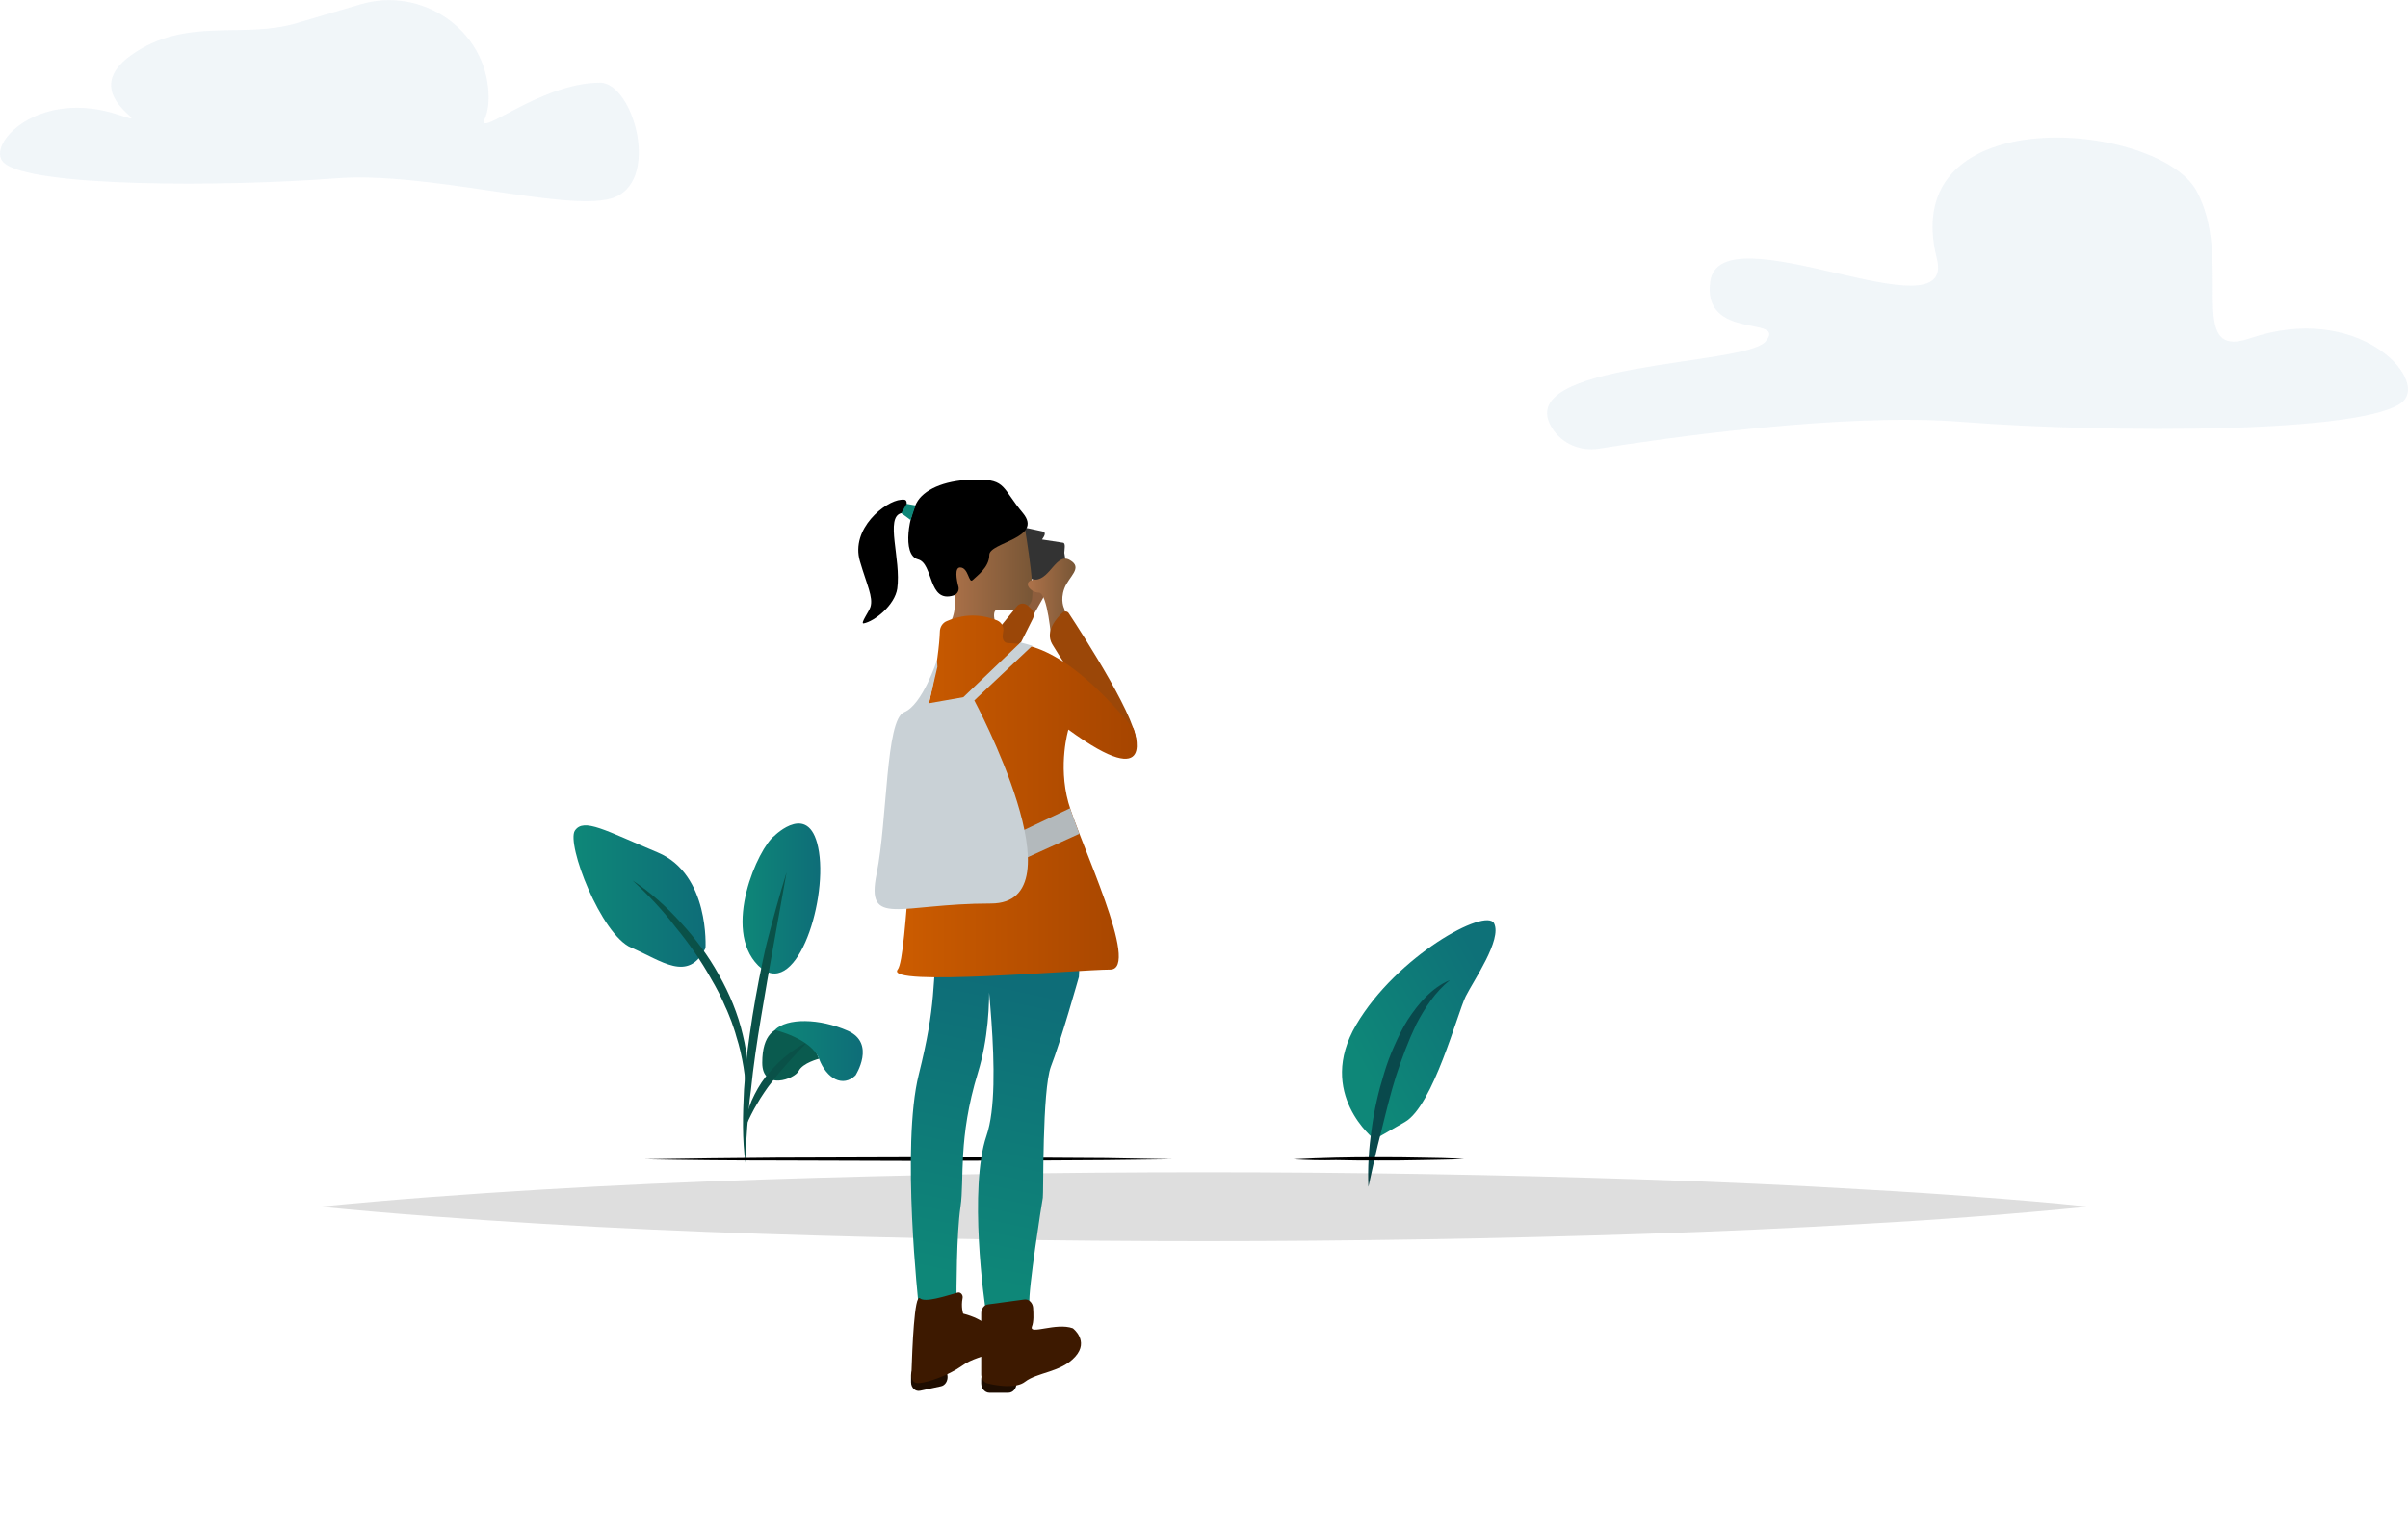
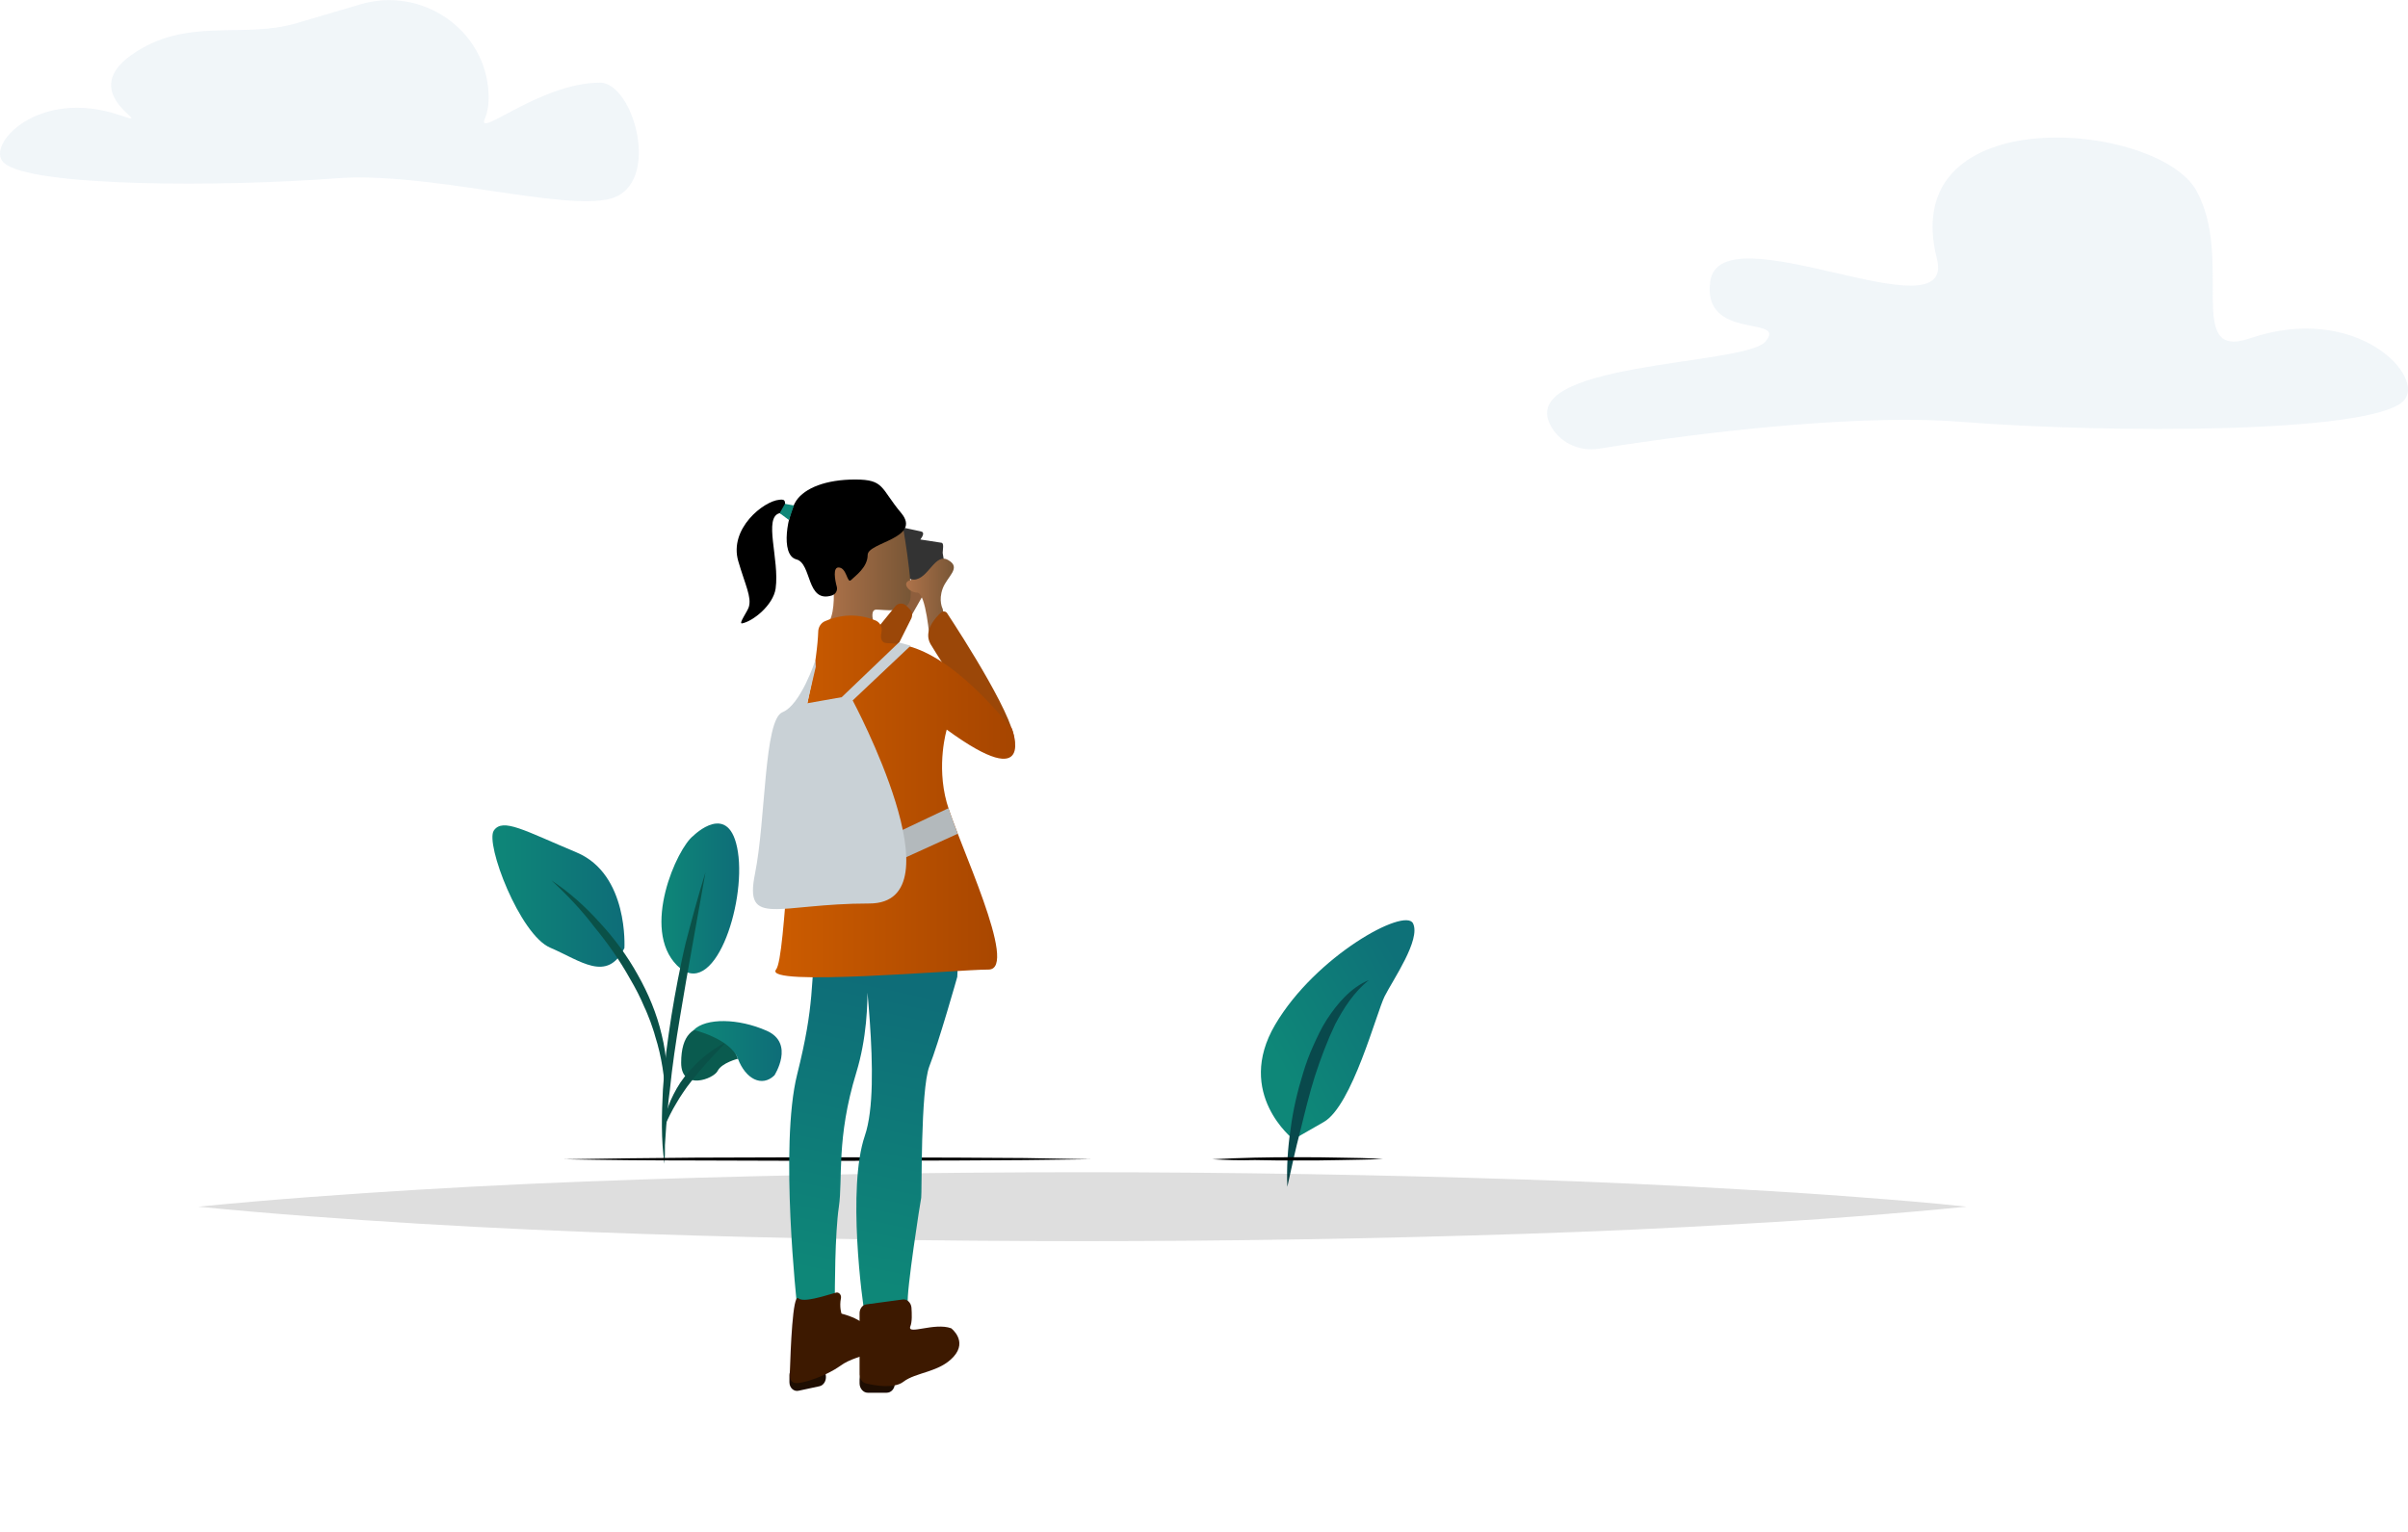
<svg xmlns="http://www.w3.org/2000/svg" version="1.1" x="0px" y="0px" viewBox="0 0 593.9 377.8" enable-background="new 0 0 593.9 377.8" xml:space="preserve">
-   <g id="Capa_1">
-     <g>
+   <g>
+     <g style="transform: translateX(-20px);">
      <linearGradient id="SVGID_1_" gradientUnits="userSpaceOnUse" x1="141.523" y1="221.109" x2="174.043" y2="221.109">
        <stop offset="0" style="stop-color:#0E8778" />
        <stop offset="1" style="stop-color:#0E6D78" />
      </linearGradient>
      <path fill="url(#SVGID_1_)" d="M174,233.9c0,0,1.1-18.2-11.8-23.6c-12.9-5.4-18.2-8.6-20.4-5.4s6.4,25.7,13.9,28.9    S169.7,242.5,174,233.9z" />
      <linearGradient id="SVGID_2_" gradientUnits="userSpaceOnUse" x1="183.157" y1="221.689" x2="202.333" y2="221.689">
        <stop offset="0" style="stop-color:#0E8778" />
        <stop offset="1" style="stop-color:#0E6D78" />
      </linearGradient>
      <path fill="url(#SVGID_2_)" d="M191,206.2c0,0,9-9,11,4s-6,37-15,28S187,209.2,191,206.2z" />
      <path fill="#0A5B4F" d="M202,261.2c0,0-4,1-5,3s-9,5-9-2s3-9,7-9S202,261.2,202,261.2z" />
      <g>
        <path fill="#0A5148" d="M194,215.2l-3.2,17.9c-1.1,6-2.1,11.9-3.1,17.9c-1,6-1.9,12-2.5,18c-0.2,1.5-0.4,3-0.5,4.5     c-0.1,1.5-0.3,3-0.4,4.5c-0.1,1.5-0.2,3-0.3,4.5c0,1.5,0,3-0.1,4.6c-0.9-6-0.7-12.2-0.4-18.3c0.2-3.1,0.5-6.1,0.8-9.1     c0.4-3,0.8-6,1.3-9.1c0.5-3,1-6,1.6-9c0.6-3,1.2-6,1.9-8.9C190.6,226.9,192.2,221,194,215.2z" />
      </g>
      <g>
        <path fill="#0A5148" d="M156,217.2c4.4,2.9,8.4,6.5,11.9,10.4c3.6,3.9,6.8,8.2,9.4,12.9c2.6,4.6,4.7,9.6,5.9,14.8     c1.3,5.2,1.6,10.6,1,15.8c-0.3-5.3-1-10.4-2.6-15.4c-0.3-1.2-0.8-2.5-1.2-3.7c-0.5-1.2-0.9-2.4-1.5-3.6c-1-2.4-2.2-4.7-3.5-6.9     c-2.5-4.5-5.5-8.8-8.8-12.8C163.5,224.6,159.9,220.8,156,217.2z" />
      </g>
      <g>
        <path fill="#0A5148" d="M199,257.2c-3.1,3.2-6,6.3-8.6,9.7l-1,1.3l-0.9,1.3c-0.6,0.9-1.2,1.8-1.7,2.7c-1.1,1.8-2,3.7-3,5.8     c0.1-2.2,0.7-4.4,1.6-6.5c0.9-2,2-4,3.4-5.8c1.4-1.7,2.9-3.4,4.6-4.8C195.2,259.4,197,258.1,199,257.2z" />
      </g>
      <linearGradient id="SVGID_3_" gradientUnits="userSpaceOnUse" x1="191.084" y1="259.316" x2="212.75" y2="259.316">
        <stop offset="0" style="stop-color:#0E8778" />
        <stop offset="1" style="stop-color:#0E6D78" />
      </linearGradient>
      <path fill="url(#SVGID_3_)" d="M211,265.3c0,0,5.1-7.9-1.9-11c-7-3.1-15-3.2-18-0.2c0,0,9,2.1,10.9,7.1    C203.9,266.2,207.9,268.3,211,265.3z" />
    </g>
-     <g>
+     <g style="transform: translateX(-20px);">
      <linearGradient id="SVGID_4_" gradientUnits="userSpaceOnUse" x1="335.792" y1="262.712" x2="368.925" y2="244.378">
        <stop offset="0" style="stop-color:#0E8778" />
        <stop offset="1" style="stop-color:#0E7178" />
      </linearGradient>
      <path fill="url(#SVGID_4_)" d="M339,281.1c0,0-14.5-11.3-4.5-28.3s32-29,34-25s-5,14-7,18s-8,27-15,31S339,281.1,339,281.1z" />
      <g>
        <path fill="#09494C" d="M337.5,292.8c-0.2-4.7,0.1-9.5,0.8-14.2c0.6-4.7,1.7-9.4,3.1-13.9c0.7-2.3,1.5-4.5,2.5-6.7     c1-2.2,2-4.4,3.3-6.4c1.3-2,2.8-4,4.5-5.7c1.7-1.7,3.7-3.2,5.9-4.1c-3.7,3-6.2,6.9-8.3,10.9c-1,2.1-1.9,4.2-2.7,6.3     c-0.8,2.1-1.6,4.3-2.3,6.5c-0.7,2.2-1.3,4.4-1.9,6.7c-0.6,2.2-1.1,4.5-1.7,6.8C339.5,283.6,338.5,288.2,337.5,292.8z" />
      </g>
    </g>
-     <g>
+     <g style="transform: translateX(-20px);">
      <path d="M159.1,286c10.8-0.2,21.6-0.3,32.5-0.4l32.5-0.1l32.5,0.1l16.2,0.1L289,286l-16.2,0.2l-16.2,0.1l-32.5,0.1l-32.5-0.1    C180.8,286.3,169.9,286.2,159.1,286z" />
    </g>
-     <g>
+     <g style="transform: translateX(-20px);">
      <path d="M319,286c3.5-0.2,7-0.3,10.5-0.4c3.5-0.1,7-0.1,10.5-0.1c3.5,0,7,0,10.5,0.1l5.3,0.1c1.8,0.1,3.5,0.1,5.3,0.2    c-1.8,0.1-3.5,0.2-5.3,0.2l-5.3,0.1c-3.5,0.1-7,0.1-10.5,0.1c-3.5,0-7,0-10.5-0.1C326,286.3,322.5,286.2,319,286z" />
    </g>
    <g>
-       <path fill="#E4EDF4" opacity="0.52" d="M382.8,105.6c2.4,3.9,7,5.8,11.5,5.1c15.6-2.5,60.3-9,89.8-6.6c36.3,2.8,100.2,2.9,108.6-5.1    c6-5.7-11.2-24.6-37.9-15.5c-16,5.5-3.8-19.3-13-36.3C532.7,30,467.6,24,477.7,63.8c5,19.7-53.5-12.3-55.9,5.7    c-2,14.8,19.3,8.2,13.6,14.8C430.2,90.3,372.5,89.2,382.8,105.6z" />
-       <path fill="#E4EDF4" opacity="0.52" d="M88.8,1.1c15.2-4.6,31.1,6.2,31.7,22.1c0.1,2.3-0.2,4.4-0.9,6c-2.4,5.4,13.6-8.8,28.4-8.8    c8.3,0,15.3,25.1,2.6,28.6c-11.5,3.2-45.5-6.8-67.8-5c-27.4,2.1-75.6,2.2-81.9-3.9c-4.5-4.3,8.5-18.5,28.6-11.7    c10.4,3.5-11.4-4.8,3-14.9C46,4,59.9,9.7,73.2,5.7L88.8,1.1z" />
+       <path class="cloud-svg" fill="#E4EDF4" opacity="0.52" d="M382.8,105.6c2.4,3.9,7,5.8,11.5,5.1c15.6-2.5,60.3-9,89.8-6.6c36.3,2.8,100.2,2.9,108.6-5.1    c6-5.7-11.2-24.6-37.9-15.5c-16,5.5-3.8-19.3-13-36.3C532.7,30,467.6,24,477.7,63.8c5,19.7-53.5-12.3-55.9,5.7    c-2,14.8,19.3,8.2,13.6,14.8C430.2,90.3,372.5,89.2,382.8,105.6z" />
+       <path class="cloud-svg" fill="#E4EDF4" opacity="0.52" d="M88.8,1.1c15.2-4.6,31.1,6.2,31.7,22.1c0.1,2.3-0.2,4.4-0.9,6c-2.4,5.4,13.6-8.8,28.4-8.8    c8.3,0,15.3,25.1,2.6,28.6c-11.5,3.2-45.5-6.8-67.8-5c-27.4,2.1-75.6,2.2-81.9-3.9c-4.5-4.3,8.5-18.5,28.6-11.7    c10.4,3.5-11.4-4.8,3-14.9C46,4,59.9,9.7,73.2,5.7L88.8,1.1z" />
    </g>
  </g>
-   <g id="Capa_2">
+   <g style="transform: translateX(-30px);">
    <g opacity="0.13">
      <line fill="#9B9B9B" x1="78.9" y1="297.7" x2="514.9" y2="297.7" />
      <path d="M78.9,297.7c18.2-1.8,36.3-3.1,54.5-4.2c18.2-1.1,36.3-1.9,54.5-2.5c36.3-1.2,72.7-1.8,109-1.8c36.3,0,72.7,0.6,109,1.8    c18.2,0.6,36.3,1.4,54.5,2.5c9.1,0.5,18.2,1.1,27.3,1.8c9.1,0.7,18.2,1.4,27.3,2.4c-9.1,0.9-18.2,1.7-27.3,2.4    c-9.1,0.7-18.2,1.3-27.3,1.8c-18.2,1.1-36.3,1.9-54.5,2.5c-36.3,1.2-72.7,1.8-109,1.8c-36.3,0-72.7-0.6-109-1.8    c-18.2-0.6-36.3-1.4-54.5-2.5C115.3,300.8,97.1,299.5,78.9,297.7z" />
    </g>
    <g>
      <path fill="#8E5E3D" d="M251,149.2c0,0,3.7-4.4,3.7-6.1s4,1.9,4,1.9l-5,8.8C253.7,153.8,250.6,150.2,251,149.2z" />
      <path fill="#333333" d="M262.5,136.4c0-0.7,0.4-2.4-0.3-2.5l-5.2-0.8c0.5-0.7,1.2-1.8,0.1-2l-3.7-0.8c-0.7-0.1-1.3,0.4-1.2,1.1    c0,0.3,0.1,0.7,0.2,1l-1.2-0.2c-1.2-0.1,0.1,6.6,0.6,9.2c0.1,0.6-0.5,1,0.1,1.1l10,1.4c0.9,0.1,1.6-0.5,1.6-1.4L262.5,136.4z" />
      <g>
        <linearGradient id="SVGID_5_" gradientUnits="userSpaceOnUse" x1="232.986" y1="141.76" x2="254.573" y2="141.76">
          <stop offset="0" style="stop-color:#AF734A" />
          <stop offset="1" style="stop-color:#785636" />
        </linearGradient>
        <path fill="url(#SVGID_5_)" d="M246.1,155.8c0,0-2.1-5.4,0-5.4c2.1,0,7.2,1,8.3-2.1s-2.1-20.7-2.1-20.7l-17.6,9.3     c0,0,2.9,15.6-1.4,17.6C231.2,155.6,240.9,152.7,246.1,155.8z" />
        <path d="M235.2,146.9c0.9-0.3,1.4-1.2,1.2-2.1c-0.5-1.8-1-4.8,0.4-4.8c2.1,0,2.1,4.1,3.1,3.1c1-1,4.1-3.1,4.1-6.2     s13.4-4.1,8.3-10.3c-5.2-6.2-4.1-8.3-11.4-8.3c-7.2,0-12.4,2.1-14.5,5.2c-2.1,3.1-4.1,13.4,0,14.5     C230.3,139,228.8,148.9,235.2,146.9z" />
        <path d="M223.6,123.9c-0.1-0.7-0.7-0.7-1.4-0.6c-3.8,0.3-12.5,7.1-10.1,15.2c1.7,5.8,3.3,8.8,2.6,11.2c-0.3,1.1-2.6,4.2-1.7,4.1     c2.7-0.5,7.7-4.5,8.3-8.6c1-7.2-3.1-17.6,1-18.6C222.3,126.6,224,127.5,223.6,123.9z" />
        <polygon fill="#0E8778" points="225.8,124.7 223.6,124.3 222.3,126.6 224.6,128.3    " />
      </g>
      <linearGradient id="SVGID_6_" gradientUnits="userSpaceOnUse" x1="253.454" y1="147.774" x2="265.253" y2="147.774">
        <stop offset="0" style="stop-color:#AF734A" />
        <stop offset="1" style="stop-color:#785636" />
      </linearGradient>
      <path fill="url(#SVGID_6_)" d="M262.5,150.2c0,0-1.1-2,0-5c1.1-3,4.7-5.1,1.4-7c-3.3-2-4.9,4.7-8.5,4.8c-3.6,0.2-1.4,3.2,0.8,3.2    c2.2,0,3.1,11.6,3.1,11.6S263.6,154.2,262.5,150.2z" />
      <path fill="#9B4708" d="M245.1,156.6l5.7-7c0.7-0.9,2-0.9,2.8-0.1l0.8,0.8c0.6,0.6,0.7,1.4,0.4,2.2l-2.9,5.8c-0.3,0.7-1,1.1-1.7,1    C248.1,159.2,244.7,158.7,245.1,156.6" />
      <g>
        <path fill="#1E0D01" d="M242,340.3v1c0,1.2,0.9,2.3,2,2.3h4.7c1.1,0,2-1,2-2.3v-1.8c0-1.4-1.1-2.4-2.3-2.2l-4.7,0.8     C242.7,338.2,242,339.2,242,340.3z" />
        <path fill="#1E0D01" d="M224.7,339.3l0,1.7c0,1.4,1.1,2.4,2.3,2.1l5.1-1.1c1-0.2,1.7-1.3,1.6-2.5l-0.3-2     c-0.2-1.3-1.3-2.1-2.4-1.8l-4.8,1.4C225.3,337.4,224.7,338.3,224.7,339.3z" />
        <linearGradient id="SVGID_7_" gradientUnits="userSpaceOnUse" x1="234.335" y1="314.844" x2="249.455" y2="242.911">
          <stop offset="0" style="stop-color:#0E8778" />
          <stop offset="1" style="stop-color:#0E6D78" />
        </linearGradient>
        <path fill="url(#SVGID_7_)" d="M266.1,241c0,0-4.6,16.3-6.9,22.1c-2.2,5.9-1.8,31.5-2,32.4c-0.2,0.9-3.7,23.3-3.3,26.1     c0.4,2.8-10.1,5.9-10.6,2.8c-0.6-3-4.4-31.3,0-44.2c4.4-12.8-1-45.9-0.4-49.8c0,0,3.3,17.8-1.7,34.2c-5,16.3-3.3,26.3-4.3,33.1     c-1,6.7-1,20.7-1,23.5s-9.3,1.1-9.3,1.1s-4.4-39.6,0-57.2s3.3-21.8,4.8-37S267.9,213,266.1,241z" />
        <path fill="#3D1900" d="M264.6,327.7c0,0,4.1,3.1,0.6,7c-3.5,3.9-9.3,3.8-12.4,6.2c-2.2,1.7-6.8,1-9.2,0.4     c-0.9-0.2-1.6-1.1-1.6-2.2V324c0-1.1,0.7-2.1,1.7-2.2l8.9-1.2c1.1-0.2,2.1,0.8,2.2,2c0.1,1.5,0.2,3.5-0.3,4.7     C253.8,329.4,260.5,326.2,264.6,327.7z" />
        <path fill="#3D1900" d="M237.4,320.3c0.2-0.8-0.5-1.6-1.2-1.4c-3.2,0.9-8,2.5-9.3,1.4c-1.4-1.2-1.9,12.6-2.1,18.4     c-0.1,1.8,0.5,2.7,2.1,2.5c2-0.2,6.9-1.8,10.3-4.2c1.2-0.9,2.6-1.5,4-2l4.3-1.5c0,0,2.4-6.7-7.9-9.4     C237.5,324.2,237,322.3,237.4,320.3z" />
      </g>
      <path fill="#9B4708" d="M262.1,151.1c0.5-0.4,1.2-0.3,1.5,0.2c3.3,5,18.1,27.9,16.5,32.5c-1.7,5.2-18-20.6-20.6-24.9    C257.7,155.7,260.6,152.5,262.1,151.1z" />
      <linearGradient id="SVGID_8_" gradientUnits="userSpaceOnUse" x1="221.247" y1="196.464" x2="280.415" y2="196.464">
        <stop offset="0" style="stop-color:#CC5C00" />
        <stop offset="1" style="stop-color:#A64500" />
      </linearGradient>
      <path fill="url(#SVGID_8_)" d="M233.6,153.2c2.5-1.1,7.1-2.3,12.4-0.1c1.1,0.5,1.7,1.7,1.4,2.9c-0.2,1-0.2,2,0.6,2.5    c1.7,0.9,11.7-2.9,31.6,21.3c0,0,6.2,16.5-16.1,0.2c0,0-2.6,8.6,0,18c2.6,9.4,18,41.2,10.3,41.2c-7.7,0-55.8,4.3-52.4,0    c2.5-3.1,3-43.8,8.1-67.5c1.6-7.3,2.2-12.9,2.3-15.8C231.8,154.7,232.5,153.6,233.6,153.2z" />
      <polygon fill="#B3B9BC" points="250.6,205.7 263.9,199.4 266.2,205.7 253,211.7   " />
      <path fill="#C9D1D6" d="M254.6,159.3l-14.3,13.5c0,0,26.8,50.1,4.1,50.1s-30.9,6.1-28.2-7.3s2.2-38.1,6.8-39.9    c4.5-1.8,8.1-12.8,8.1-12.8l0.1,1.6l-2.1,9l8.5-1.5l14.1-13.5L254.6,159.3z" />
    </g>
  </g>
</svg>
